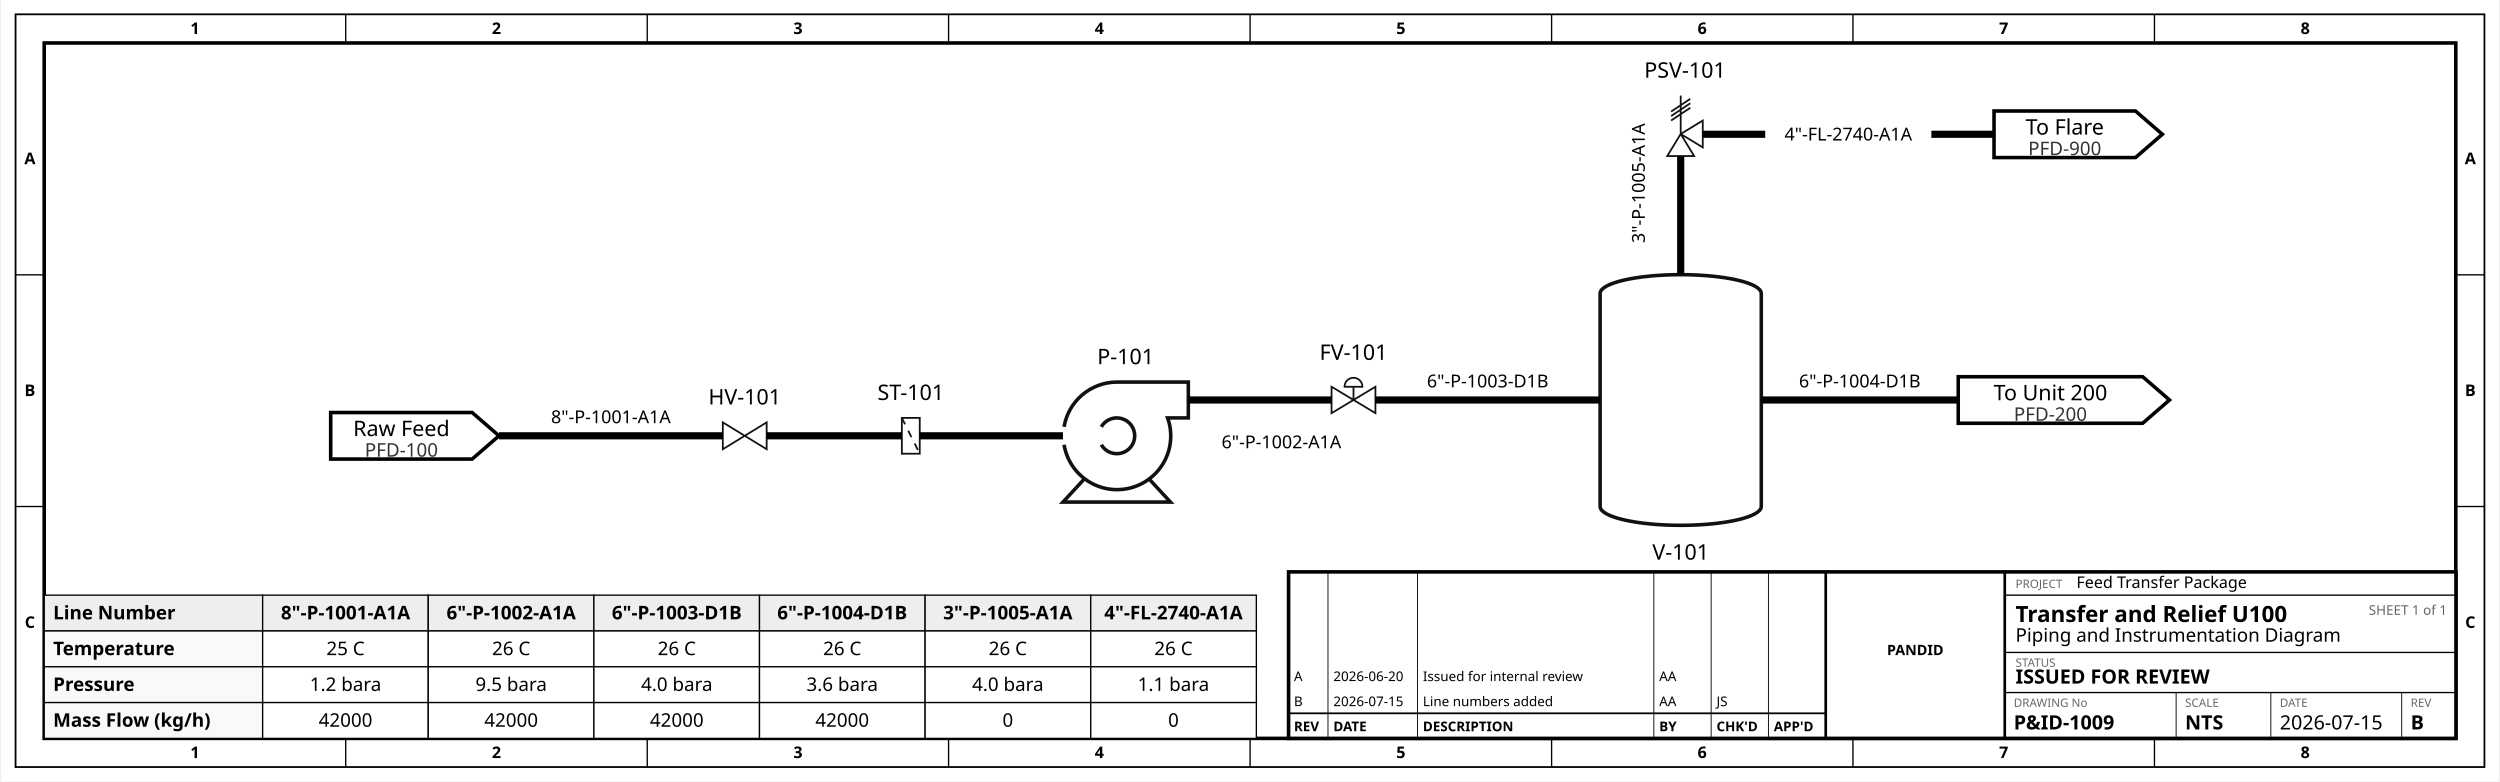
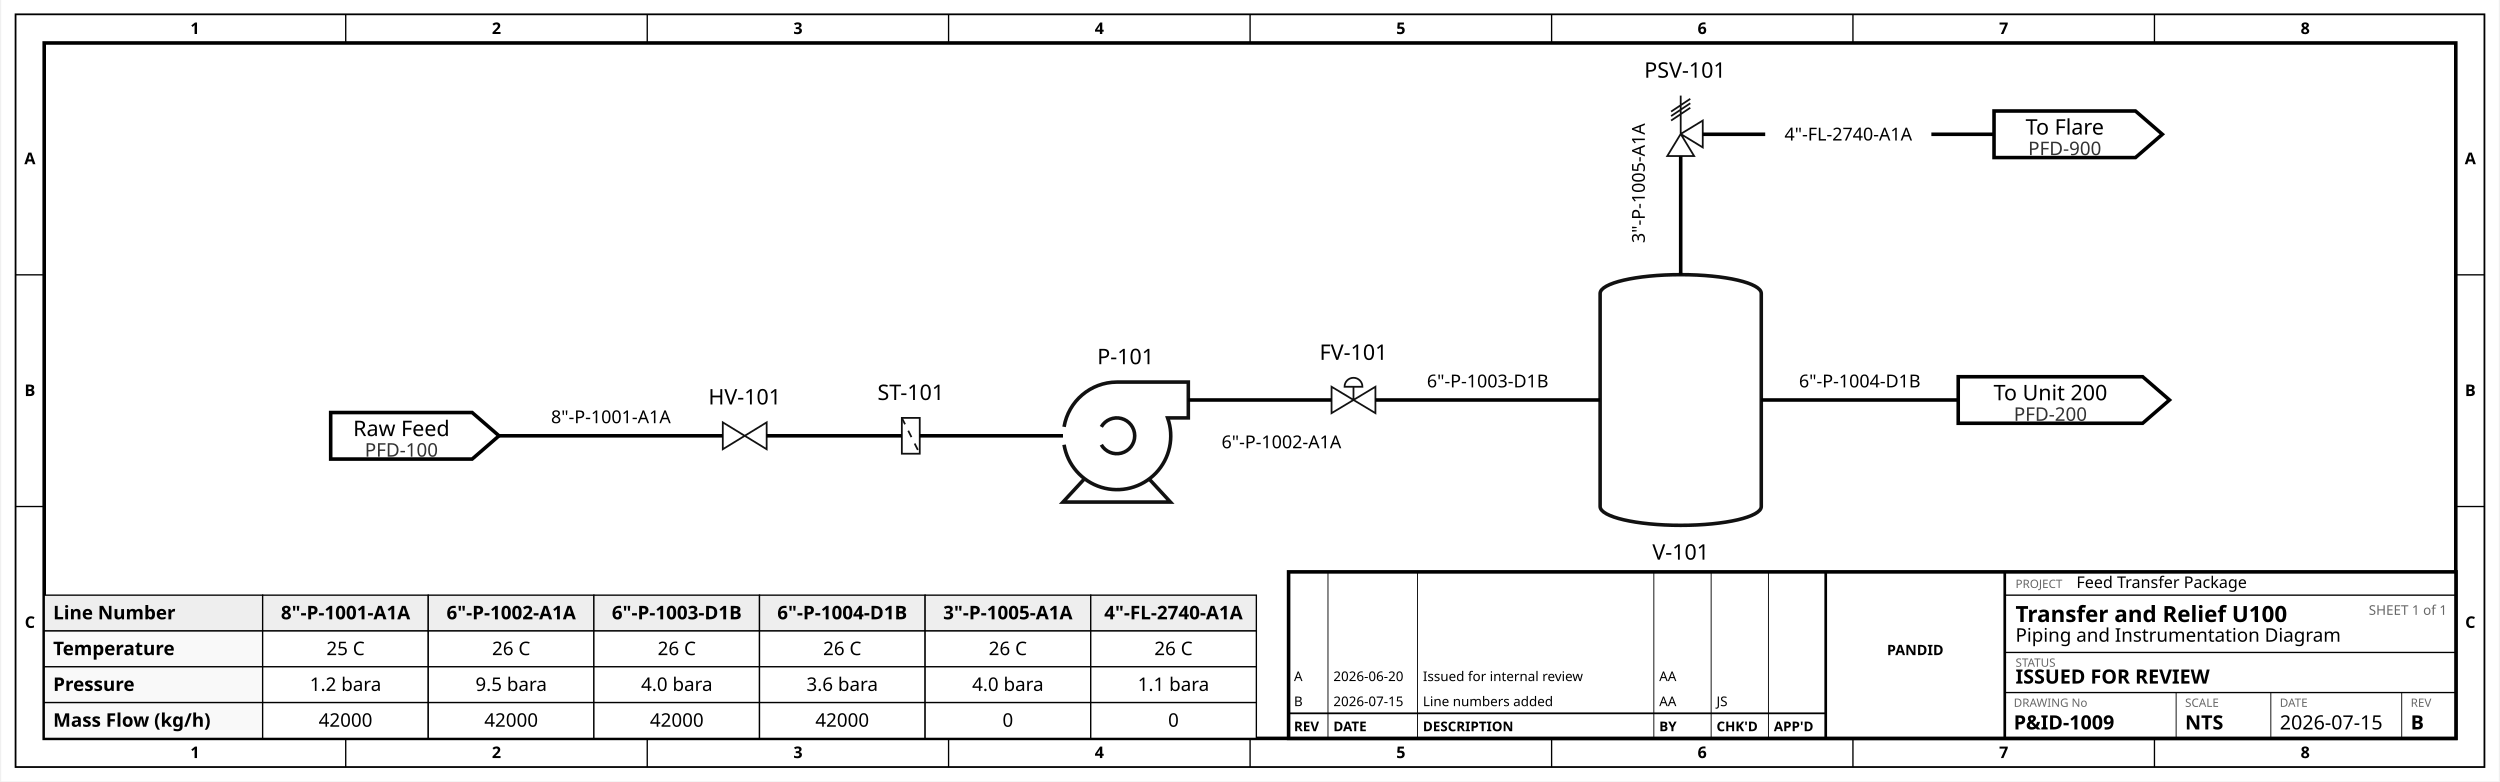
<svg xmlns="http://www.w3.org/2000/svg" width="1395" height="436" viewBox="-168.0 56.6 1394.9 436.4">
  <rect x="-168.0" y="56.6" width="1394.9" height="436.4" fill="white" />
  <rect x="-160.0" y="64.6" width="1378.9" height="420.4" fill="none" stroke="black" stroke-width="1" />
  <rect x="-144.0" y="80.6" width="1346.9" height="388.4" fill="none" stroke="black" stroke-width="2" />
  <text x="-59.8" y="75.6" font-family="sans-serif" font-size="9.0" text-anchor="middle" font-weight="bold" fill="black">1</text>
  <text x="-59.8" y="480.0" font-family="sans-serif" font-size="9.0" text-anchor="middle" font-weight="bold" fill="black">1</text>
  <line x1="24.4" y1="64.6" x2="24.4" y2="80.6" stroke="black" stroke-width="0.75" />
  <line x1="24.4" y1="469.0" x2="24.4" y2="485.0" stroke="black" stroke-width="0.75" />
  <text x="108.6" y="75.6" font-family="sans-serif" font-size="9.0" text-anchor="middle" font-weight="bold" fill="black">2</text>
  <text x="108.6" y="480.0" font-family="sans-serif" font-size="9.0" text-anchor="middle" font-weight="bold" fill="black">2</text>
  <line x1="192.8" y1="64.6" x2="192.8" y2="80.6" stroke="black" stroke-width="0.75" />
  <line x1="192.8" y1="469.0" x2="192.8" y2="485.0" stroke="black" stroke-width="0.75" />
  <text x="277.0" y="75.6" font-family="sans-serif" font-size="9.0" text-anchor="middle" font-weight="bold" fill="black">3</text>
  <text x="277.0" y="480.0" font-family="sans-serif" font-size="9.0" text-anchor="middle" font-weight="bold" fill="black">3</text>
  <line x1="361.1" y1="64.6" x2="361.1" y2="80.6" stroke="black" stroke-width="0.75" />
  <line x1="361.1" y1="469.0" x2="361.1" y2="485.0" stroke="black" stroke-width="0.75" />
  <text x="445.3" y="75.6" font-family="sans-serif" font-size="9.0" text-anchor="middle" font-weight="bold" fill="black">4</text>
  <text x="445.3" y="480.0" font-family="sans-serif" font-size="9.0" text-anchor="middle" font-weight="bold" fill="black">4</text>
  <line x1="529.5" y1="64.6" x2="529.5" y2="80.6" stroke="black" stroke-width="0.75" />
  <line x1="529.5" y1="469.0" x2="529.5" y2="485.0" stroke="black" stroke-width="0.75" />
  <text x="613.7" y="75.6" font-family="sans-serif" font-size="9.0" text-anchor="middle" font-weight="bold" fill="black">5</text>
  <text x="613.7" y="480.0" font-family="sans-serif" font-size="9.0" text-anchor="middle" font-weight="bold" fill="black">5</text>
  <line x1="697.9" y1="64.6" x2="697.9" y2="80.6" stroke="black" stroke-width="0.75" />
  <line x1="697.9" y1="469.0" x2="697.9" y2="485.0" stroke="black" stroke-width="0.75" />
  <text x="782.0" y="75.6" font-family="sans-serif" font-size="9.0" text-anchor="middle" font-weight="bold" fill="black">6</text>
  <text x="782.0" y="480.0" font-family="sans-serif" font-size="9.0" text-anchor="middle" font-weight="bold" fill="black">6</text>
  <line x1="866.2" y1="64.6" x2="866.2" y2="80.6" stroke="black" stroke-width="0.75" />
  <line x1="866.2" y1="469.0" x2="866.2" y2="485.0" stroke="black" stroke-width="0.75" />
  <text x="950.4" y="75.6" font-family="sans-serif" font-size="9.0" text-anchor="middle" font-weight="bold" fill="black">7</text>
  <text x="950.4" y="480.0" font-family="sans-serif" font-size="9.0" text-anchor="middle" font-weight="bold" fill="black">7</text>
  <line x1="1034.6" y1="64.6" x2="1034.6" y2="80.6" stroke="black" stroke-width="0.75" />
  <line x1="1034.6" y1="469.0" x2="1034.6" y2="485.0" stroke="black" stroke-width="0.75" />
  <text x="1118.8" y="75.6" font-family="sans-serif" font-size="9.0" text-anchor="middle" font-weight="bold" fill="black">8</text>
  <text x="1118.8" y="480.0" font-family="sans-serif" font-size="9.0" text-anchor="middle" font-weight="bold" fill="black">8</text>
  <text x="-152.0" y="148.3" font-family="sans-serif" font-size="9.0" text-anchor="middle" font-weight="bold" fill="black">A</text>
  <text x="1211.0" y="148.3" font-family="sans-serif" font-size="9.0" text-anchor="middle" font-weight="bold" fill="black">A</text>
  <line x1="-160.0" y1="210.1" x2="-144.0" y2="210.1" stroke="black" stroke-width="0.75" />
  <line x1="1203.0" y1="210.1" x2="1219.0" y2="210.1" stroke="black" stroke-width="0.75" />
  <text x="-152.0" y="277.8" font-family="sans-serif" font-size="9.0" text-anchor="middle" font-weight="bold" fill="black">B</text>
  <text x="1211.0" y="277.8" font-family="sans-serif" font-size="9.0" text-anchor="middle" font-weight="bold" fill="black">B</text>
  <line x1="-160.0" y1="339.5" x2="-144.0" y2="339.5" stroke="black" stroke-width="0.75" />
  <line x1="1203.0" y1="339.5" x2="1219.0" y2="339.5" stroke="black" stroke-width="0.75" />
  <text x="-152.0" y="407.3" font-family="sans-serif" font-size="9.0" text-anchor="middle" font-weight="bold" fill="black">C</text>
  <text x="1211.0" y="407.3" font-family="sans-serif" font-size="9.0" text-anchor="middle" font-weight="bold" fill="black">C</text>
  <g id="stream_table">
    <rect x="-144.0" y="389.0" width="122.0" height="20.0" fill="#eee" stroke="black" stroke-width="0.75" />
    <text x="-139.0" y="402.5" font-family="sans-serif" font-size="10.5" font-weight="bold" text-anchor="start">Line Number</text>
    <rect x="-22.0" y="389.0" width="92.5" height="20.0" fill="#eee" stroke="black" stroke-width="0.75" />
    <text x="24.3" y="402.5" font-family="sans-serif" font-size="10.5" font-weight="bold" text-anchor="middle">8"-P-1001-A1A</text>
    <rect x="70.5" y="389.0" width="92.5" height="20.0" fill="#eee" stroke="black" stroke-width="0.75" />
    <text x="116.8" y="402.5" font-family="sans-serif" font-size="10.5" font-weight="bold" text-anchor="middle">6"-P-1002-A1A</text>
    <rect x="163.0" y="389.0" width="92.5" height="20.0" fill="#eee" stroke="black" stroke-width="0.75" />
    <text x="209.3" y="402.5" font-family="sans-serif" font-size="10.5" font-weight="bold" text-anchor="middle">6"-P-1003-D1B</text>
    <rect x="255.5" y="389.0" width="92.5" height="20.0" fill="#eee" stroke="black" stroke-width="0.75" />
    <text x="301.7" y="402.5" font-family="sans-serif" font-size="10.5" font-weight="bold" text-anchor="middle">6"-P-1004-D1B</text>
    <rect x="348.0" y="389.0" width="92.5" height="20.0" fill="#eee" stroke="black" stroke-width="0.75" />
    <text x="394.2" y="402.5" font-family="sans-serif" font-size="10.5" font-weight="bold" text-anchor="middle">3"-P-1005-A1A</text>
    <rect x="440.5" y="389.0" width="92.5" height="20.0" fill="#eee" stroke="black" stroke-width="0.75" />
    <text x="486.7" y="402.5" font-family="sans-serif" font-size="10.5" font-weight="bold" text-anchor="middle">4"-FL-2740-A1A</text>
    <rect x="-144.0" y="409.0" width="122.0" height="20.0" fill="#f9f9f9" stroke="black" stroke-width="0.75" />
    <text x="-139.0" y="422.5" font-family="sans-serif" font-size="10.5" font-weight="bold" text-anchor="start">Temperature</text>
    <rect x="-22.0" y="409.0" width="92.5" height="20.0" fill="white" stroke="black" stroke-width="0.75" />
    <text x="24.3" y="422.5" font-family="sans-serif" font-size="10.5" text-anchor="middle">25 C</text>
    <rect x="70.5" y="409.0" width="92.5" height="20.0" fill="white" stroke="black" stroke-width="0.75" />
    <text x="116.8" y="422.5" font-family="sans-serif" font-size="10.5" text-anchor="middle">26 C</text>
    <rect x="163.0" y="409.0" width="92.5" height="20.0" fill="white" stroke="black" stroke-width="0.75" />
    <text x="209.3" y="422.5" font-family="sans-serif" font-size="10.5" text-anchor="middle">26 C</text>
    <rect x="255.5" y="409.0" width="92.5" height="20.0" fill="white" stroke="black" stroke-width="0.75" />
    <text x="301.7" y="422.5" font-family="sans-serif" font-size="10.5" text-anchor="middle">26 C</text>
    <rect x="348.0" y="409.0" width="92.5" height="20.0" fill="white" stroke="black" stroke-width="0.75" />
    <text x="394.2" y="422.5" font-family="sans-serif" font-size="10.5" text-anchor="middle">26 C</text>
    <rect x="440.5" y="409.0" width="92.5" height="20.0" fill="white" stroke="black" stroke-width="0.75" />
    <text x="486.7" y="422.5" font-family="sans-serif" font-size="10.5" text-anchor="middle">26 C</text>
    <rect x="-144.0" y="429.0" width="122.0" height="20.0" fill="#f9f9f9" stroke="black" stroke-width="0.75" />
    <text x="-139.0" y="442.5" font-family="sans-serif" font-size="10.5" font-weight="bold" text-anchor="start">Pressure</text>
    <rect x="-22.0" y="429.0" width="92.5" height="20.0" fill="white" stroke="black" stroke-width="0.75" />
    <text x="24.3" y="442.5" font-family="sans-serif" font-size="10.5" text-anchor="middle">1.2 bara</text>
    <rect x="70.5" y="429.0" width="92.5" height="20.0" fill="white" stroke="black" stroke-width="0.75" />
    <text x="116.8" y="442.5" font-family="sans-serif" font-size="10.5" text-anchor="middle">9.5 bara</text>
    <rect x="163.0" y="429.0" width="92.5" height="20.0" fill="white" stroke="black" stroke-width="0.75" />
    <text x="209.3" y="442.5" font-family="sans-serif" font-size="10.5" text-anchor="middle">4.0 bara</text>
    <rect x="255.5" y="429.0" width="92.5" height="20.0" fill="white" stroke="black" stroke-width="0.75" />
    <text x="301.7" y="442.5" font-family="sans-serif" font-size="10.5" text-anchor="middle">3.6 bara</text>
    <rect x="348.0" y="429.0" width="92.5" height="20.0" fill="white" stroke="black" stroke-width="0.75" />
    <text x="394.2" y="442.5" font-family="sans-serif" font-size="10.5" text-anchor="middle">4.0 bara</text>
    <rect x="440.5" y="429.0" width="92.5" height="20.0" fill="white" stroke="black" stroke-width="0.75" />
    <text x="486.7" y="442.5" font-family="sans-serif" font-size="10.5" text-anchor="middle">1.1 bara</text>
    <rect x="-144.0" y="449.0" width="122.0" height="20.0" fill="#f9f9f9" stroke="black" stroke-width="0.75" />
    <text x="-139.0" y="462.5" font-family="sans-serif" font-size="10.5" font-weight="bold" text-anchor="start">Mass Flow (kg/h)</text>
    <rect x="-22.0" y="449.0" width="92.5" height="20.0" fill="white" stroke="black" stroke-width="0.75" />
    <text x="24.3" y="462.5" font-family="sans-serif" font-size="10.5" text-anchor="middle">42000</text>
    <rect x="70.5" y="449.0" width="92.5" height="20.0" fill="white" stroke="black" stroke-width="0.75" />
    <text x="116.8" y="462.5" font-family="sans-serif" font-size="10.5" text-anchor="middle">42000</text>
    <rect x="163.0" y="449.0" width="92.5" height="20.0" fill="white" stroke="black" stroke-width="0.75" />
    <text x="209.3" y="462.5" font-family="sans-serif" font-size="10.5" text-anchor="middle">42000</text>
    <rect x="255.5" y="449.0" width="92.5" height="20.0" fill="white" stroke="black" stroke-width="0.75" />
    <text x="301.7" y="462.5" font-family="sans-serif" font-size="10.5" text-anchor="middle">42000</text>
    <rect x="348.0" y="449.0" width="92.5" height="20.0" fill="white" stroke="black" stroke-width="0.75" />
    <text x="394.2" y="462.5" font-family="sans-serif" font-size="10.5" text-anchor="middle">0</text>
    <rect x="440.5" y="449.0" width="92.5" height="20.0" fill="white" stroke="black" stroke-width="0.75" />
    <text x="486.7" y="462.5" font-family="sans-serif" font-size="10.5" text-anchor="middle">0</text>
  </g>
  <rect x="551.0" y="376.0" width="652.0" height="93.0" fill="white" stroke="black" stroke-width="2" />
  <line x1="851.0" y1="376.0" x2="851.0" y2="469.0" stroke="black" stroke-width="1.5" />
  <line x1="951.0" y1="376.0" x2="951.0" y2="469.0" stroke="black" stroke-width="1.5" />
  <line x1="551.0" y1="455.0" x2="851.0" y2="455.0" stroke="black" stroke-width="1" />
  <line x1="573.0" y1="376.0" x2="573.0" y2="469.0" stroke="black" stroke-width="0.5" />
  <line x1="623.0" y1="376.0" x2="623.0" y2="469.0" stroke="black" stroke-width="0.5" />
  <line x1="755.0" y1="376.0" x2="755.0" y2="469.0" stroke="black" stroke-width="0.5" />
  <line x1="787.0" y1="376.0" x2="787.0" y2="469.0" stroke="black" stroke-width="0.5" />
  <line x1="819.0" y1="376.0" x2="819.0" y2="469.0" stroke="black" stroke-width="0.5" />
  <text x="554.0" y="465.0" font-family="sans-serif" font-size="7.5" text-anchor="start" font-weight="bold" fill="black">REV</text>
  <text x="576.0" y="465.0" font-family="sans-serif" font-size="7.5" text-anchor="start" font-weight="bold" fill="black">DATE</text>
  <text x="626.0" y="465.0" font-family="sans-serif" font-size="7.5" text-anchor="start" font-weight="bold" fill="black">DESCRIPTION</text>
  <text x="758.0" y="465.0" font-family="sans-serif" font-size="7.5" text-anchor="start" font-weight="bold" fill="black">BY</text>
  <text x="790.0" y="465.0" font-family="sans-serif" font-size="7.5" text-anchor="start" font-weight="bold" fill="black">CHK'D</text>
  <text x="822.0" y="465.0" font-family="sans-serif" font-size="7.5" text-anchor="start" font-weight="bold" fill="black">APP'D</text>
  <text x="554.0" y="451.0" font-family="sans-serif" font-size="7.5" text-anchor="start" fill="black">B</text>
  <text x="576.0" y="451.0" font-family="sans-serif" font-size="7.5" text-anchor="start" fill="black">2026-07-15</text>
  <text x="626.0" y="451.0" font-family="sans-serif" font-size="7.5" text-anchor="start" fill="black">Line numbers added</text>
  <text x="758.0" y="451.0" font-family="sans-serif" font-size="7.5" text-anchor="start" fill="black">AA</text>
  <text x="790.0" y="451.0" font-family="sans-serif" font-size="7.5" text-anchor="start" fill="black">JS</text>
  <text x="822.0" y="451.0" font-family="sans-serif" font-size="7.5" text-anchor="start" fill="black" />
  <text x="554.0" y="437.0" font-family="sans-serif" font-size="7.5" text-anchor="start" fill="black">A</text>
  <text x="576.0" y="437.0" font-family="sans-serif" font-size="7.5" text-anchor="start" fill="black">2026-06-20</text>
  <text x="626.0" y="437.0" font-family="sans-serif" font-size="7.5" text-anchor="start" fill="black">Issued for internal review</text>
  <text x="758.0" y="437.0" font-family="sans-serif" font-size="7.5" text-anchor="start" fill="black">AA</text>
  <text x="790.0" y="437.0" font-family="sans-serif" font-size="7.5" text-anchor="start" fill="black" />
  <text x="822.0" y="437.0" font-family="sans-serif" font-size="7.5" text-anchor="start" fill="black" />
  <text x="901.0" y="422.5" font-family="sans-serif" font-size="8.0" text-anchor="middle" font-weight="bold" fill="black">PANDID</text>
  <text x="957.0" y="385.0" font-family="sans-serif" font-size="6.5" text-anchor="start" fill="#666">PROJECT</text>
  <text x="991.0" y="385.0" font-family="sans-serif" font-size="9.0" text-anchor="start" fill="black">Feed Transfer Package</text>
  <line x1="951.0" y1="389.0" x2="1203.0" y2="389.0" stroke="black" stroke-width="0.75" />
  <line x1="951.0" y1="421.0" x2="1203.0" y2="421.0" stroke="black" stroke-width="0.75" />
  <line x1="951.0" y1="443.4" x2="1203.0" y2="443.4" stroke="black" stroke-width="0.75" />
  <text x="957.0" y="404.0" font-family="sans-serif" font-size="12.5" text-anchor="start" font-weight="bold" fill="black">Transfer and Relief U100</text>
  <text x="957.0" y="415.0" font-family="sans-serif" font-size="10.5" text-anchor="start" fill="black">Piping and Instrumentation Diagram</text>
  <text x="1198.0" y="400.0" font-family="sans-serif" font-size="7.5" text-anchor="end" fill="#666">SHEET 1 of 1</text>
  <text x="957.0" y="429.0" font-family="sans-serif" font-size="6.5" text-anchor="start" fill="#666">STATUS</text>
  <text x="957.0" y="438.4" font-family="sans-serif" font-size="11.0" text-anchor="start" font-weight="bold" fill="black">ISSUED FOR REVIEW</text>
  <text x="956.0" y="451.4" font-family="sans-serif" font-size="6.5" text-anchor="start" fill="#666">DRAWING No</text>
  <text x="956.0" y="464.0" font-family="sans-serif" font-size="11.0" text-anchor="start" font-weight="bold" fill="black">P&amp;ID-1009</text>
  <line x1="1046.7" y1="443.4" x2="1046.7" y2="469.0" stroke="black" stroke-width="0.5" />
  <text x="1051.7" y="451.4" font-family="sans-serif" font-size="6.5" text-anchor="start" fill="#666">SCALE</text>
  <text x="1051.7" y="464.0" font-family="sans-serif" font-size="11.0" text-anchor="start" font-weight="bold" fill="black">NTS</text>
  <line x1="1099.6" y1="443.4" x2="1099.6" y2="469.0" stroke="black" stroke-width="0.5" />
  <text x="1104.6" y="451.4" font-family="sans-serif" font-size="6.5" text-anchor="start" fill="#666">DATE</text>
  <text x="1104.6" y="464.0" font-family="sans-serif" font-size="11.0" text-anchor="start" fill="black">2026-07-15</text>
  <line x1="1172.7" y1="443.4" x2="1172.7" y2="469.0" stroke="black" stroke-width="0.5" />
  <text x="1177.7" y="451.4" font-family="sans-serif" font-size="6.5" text-anchor="start" fill="#666">REV</text>
  <text x="1177.7" y="464.0" font-family="sans-serif" font-size="11.0" text-anchor="start" font-weight="bold" fill="black">B</text>
  <defs>
    <symbol id="sym_fitting_strainer" viewBox="0 0 10.0 20.0" overflow="visible">
      <g transform="scale(0.25)">
        <rect x="0.0" y="0.0" width="40.0" height="80.0" fill="white" stroke="#111" stroke-width="4" />
        <path d="M 0.0 0.0 L 40.0 80.0" fill="none" stroke="#111" stroke-width="4" stroke-dasharray="16 16" />
      </g>
    </symbol>
    <symbol id="sym_pump" viewBox="0 0 70.0 67.0" overflow="visible">
      <path d="M 12.0 54.0 L 0.0 67.0 L 60.0 67.0 L 48.0 54.0" fill="white" stroke="#111" stroke-width="2.0" />
      <path d="M 0.6 25.0 A 30.0 30.0 0.0 0 1 30.0 0.0 L 70.0 0.0 L 70.0 20.0 L 58.45 20.0 A 30.0 30.0 0.0 0 1 51.859 50.83 A 30.0 30.0 0.0 0 1 21.341 58.742 A 30.0 30.0 0.0 0 1 0.6 35.0" fill="white" stroke="#111" stroke-width="2.0" />
      <path d="M 21.4 25.0 A 10.0 10.0 0.0 1 1 21.4 35.0" fill="none" stroke="#111" stroke-width="2.0" />
    </symbol>
    <symbol id="sym_valve" viewBox="0 0 24.5 15.0" overflow="visible">
      <g transform="scale(0.25)">
        <path d="M 0.0 60.0 L 0.0 0.0 L 98.0 60.0 L 98.0 0.0 Z" fill="white" stroke="#111" stroke-width="4" />
      </g>
    </symbol>
    <symbol id="sym_valve_control" viewBox="0 0 24.5 19.8" overflow="visible">
      <g transform="scale(0.25)">
        <path d="M 0.0 79.0 L 0.0 20.0 L 98.0 79.0 L 98.0 20.0 Z M 29.0 20.0 A 20.0 20.0 0.0 0 1 49.0 0.0 A 20.0 20.0 0.0 0 1 69.0 20.0 Z M 49.0 20.0 L 49.0 49.0" fill="white" stroke="#111" stroke-width="4" />
      </g>
    </symbol>
    <symbol id="sym_valve_psv" viewBox="0 0 19.8 33.8" overflow="visible">
      <g transform="scale(0.3571429)">
        <path d="M 0.0 94.5 L 21.0 60.0 L 55.5 39.0 L 55.5 81.0 L 21.0 60.0 L 42.0 94.5 Z M 21.0 61.0 L 21.0 0.0 M 6.0 39.0 L 36.0 19.0 M 6.0 32.0 L 36.0 12.0 M 6.0 25.0 L 36.0 5.0" fill="white" stroke="#111" stroke-width="2.8" />
      </g>
    </symbol>
    <symbol id="sym_vessel_s90x140" viewBox="0 0 90 140" overflow="visible">
      <path d="M 0 10.5 A 45 10.5 0 0 1 45 0 A 45 10.5 0 0 1 90 10.5 L 90 129.5 A 45 10.5 0 0 1 45 140 A 45 10.5 0 0 1 0 129.5 Z" fill="white" stroke="#111" stroke-width="2" />
    </symbol>
  </defs>
  <g id="units">
    <polygon points="16.0,287.0 95.0,287.0 110.0,300.0 95.0,313.0 16.0,313.0" fill="transparent" stroke="black" stroke-width="2" />
    <text x="55.5" y="296.0" font-family="sans-serif" font-size="12" text-anchor="middle" dominant-baseline="middle">Raw Feed</text>
    <text x="55.5" y="308.0" font-family="sans-serif" font-size="10.5" text-anchor="middle" dominant-baseline="middle" fill="#333">PFD-100</text>
    <use href="#sym_valve" x="235" y="292.5" width="24.5" height="15.0" />
    <use href="#sym_fitting_strainer" x="335" y="290" width="10.0" height="20.0" />
    <use href="#sym_pump" x="425" y="270" width="70.0" height="67.0" />
    <use href="#sym_valve_control" x="575" y="267.6" width="24.5" height="19.8" />
    <use href="#sym_vessel_s90x140" x="725" y="210" width="90" height="140" />
    <use href="#sym_valve_psv" x="762.5" y="110" width="19.8" height="33.8" />
    <polygon points="945.0,118.6 1024.0,118.6 1039.0,131.6 1024.0,144.6 945.0,144.6" fill="transparent" stroke="black" stroke-width="2" />
    <text x="984.5" y="127.6" font-family="sans-serif" font-size="12" text-anchor="middle" dominant-baseline="middle">To Flare</text>
    <text x="984.5" y="139.6" font-family="sans-serif" font-size="10.5" text-anchor="middle" dominant-baseline="middle" fill="#333">PFD-900</text>
    <polygon points="925.0,267.0 1028.0,267.0 1043.0,280.0 1028.0,293.0 925.0,293.0" fill="transparent" stroke="black" stroke-width="2" />
    <text x="976.5" y="276.0" font-family="sans-serif" font-size="12" text-anchor="middle" dominant-baseline="middle">To Unit 200</text>
    <text x="976.5" y="288.0" font-family="sans-serif" font-size="10.5" text-anchor="middle" dominant-baseline="middle" fill="#333">PFD-200</text>
  </g>
  <g id="streams">
-     <path d="M 110.0,300.0 L 235.0,300.0" fill="none" stroke="black" stroke-width="4" />
-     <path d="M 259.5,300.0 L 335.0,300.0" fill="none" stroke="black" stroke-width="4" />
-     <path d="M 345.0,300.0 L 425.0,300.0" fill="none" stroke="black" stroke-width="4" />
-     <path d="M 495.0,280.0 L 575.0,280.0" fill="none" stroke="black" stroke-width="4" />
-     <path d="M 599.5,280.0 L 725.0,280.0" fill="none" stroke="black" stroke-width="4" />
-     <path d="M 815.0,280.0 L 925.0,280.0" fill="none" stroke="black" stroke-width="4" />
-     <path d="M 770.0,210.0 L 770.0,143.8" fill="none" stroke="black" stroke-width="4" />
-     <path d="M 782.3,131.6 L 945.0,131.6" fill="none" stroke="black" stroke-width="4" />
+     <path d="M 110.0,300.0 L 235.0,300.0" fill="none" stroke="black" stroke-width="2" />
+     <path d="M 259.5,300.0 L 335.0,300.0" fill="none" stroke="black" stroke-width="2" />
+     <path d="M 345.0,300.0 L 425.0,300.0" fill="none" stroke="black" stroke-width="2" />
+     <path d="M 495.0,280.0 L 575.0,280.0" fill="none" stroke="black" stroke-width="2" />
+     <path d="M 599.5,280.0 L 725.0,280.0" fill="none" stroke="black" stroke-width="2" />
+     <path d="M 815.0,280.0 L 925.0,280.0" fill="none" stroke="black" stroke-width="2" />
+     <path d="M 770.0,210.0 L 770.0,143.8" fill="none" stroke="black" stroke-width="2" />
+     <path d="M 782.3,131.6 L 945.0,131.6" fill="none" stroke="black" stroke-width="2" />
    <rect x="129.2" y="283.0" width="86.6" height="13.0" fill="white" />
    <text x="172.5" y="289.5" font-family="sans-serif" font-size="10" text-anchor="middle" dominant-baseline="middle" fill="black">8"-P-1001-A1A</text>
    <rect x="503.7" y="297.0" width="86.6" height="13.0" fill="white" />
    <text x="547.0" y="303.5" font-family="sans-serif" font-size="10" text-anchor="middle" dominant-baseline="middle" fill="black">6"-P-1002-A1A</text>
    <rect x="619.0" y="263.0" width="86.6" height="13.0" fill="white" />
    <text x="662.2" y="269.5" font-family="sans-serif" font-size="10" text-anchor="middle" dominant-baseline="middle" fill="black">6"-P-1003-D1B</text>
    <rect x="826.7" y="263.0" width="86.6" height="13.0" fill="white" />
    <text x="870.0" y="269.5" font-family="sans-serif" font-size="10" text-anchor="middle" dominant-baseline="middle" fill="black">6"-P-1004-D1B</text>
    <rect x="740.0" y="115.6" width="13.0" height="86.6" fill="white" />
    <text x="746.5" y="158.9" font-family="sans-serif" font-size="10" text-anchor="middle" dominant-baseline="middle" fill="black" transform="rotate(-90, 746.5, 158.9)">3"-P-1005-A1A</text>
    <rect x="817.2" y="125.1" width="92.8" height="13.0" fill="white" />
    <text x="863.6" y="131.6" font-family="sans-serif" font-size="10" text-anchor="middle" dominant-baseline="middle" fill="black">4"-FL-2740-A1A</text>
  </g>
  <g id="unit_labels">
    <rect x="223.4" y="270.5" width="47.6" height="15.0" fill="white" />
    <text x="247.25" y="282.5" font-family="sans-serif" font-size="12" text-anchor="middle" dominant-baseline="baseline">HV-101</text>
    <rect x="316.2" y="268.0" width="47.6" height="15.0" fill="white" />
    <text x="340.0" y="280.0" font-family="sans-serif" font-size="12" text-anchor="middle" dominant-baseline="baseline">ST-101</text>
    <rect x="439.5" y="248.0" width="41.0" height="15.0" fill="white" />
    <text x="460.0" y="260.0" font-family="sans-serif" font-size="12" text-anchor="middle" dominant-baseline="baseline">P-101</text>
    <rect x="563.5" y="245.6" width="47.6" height="15.0" fill="white" />
    <text x="587.25" y="257.6" font-family="sans-serif" font-size="12" text-anchor="middle" dominant-baseline="baseline">FV-101</text>
    <rect x="749.5" y="357.5" width="41.0" height="15.0" fill="white" />
    <text x="770.0" y="365.0" font-family="sans-serif" font-size="12" text-anchor="middle" dominant-baseline="middle">V-101</text>
    <rect x="745.3" y="88.0" width="54.2" height="15.0" fill="white" />
    <text x="772.4" y="100" font-family="sans-serif" font-size="12" text-anchor="middle" dominant-baseline="baseline">PSV-101</text>
  </g>
</svg>
